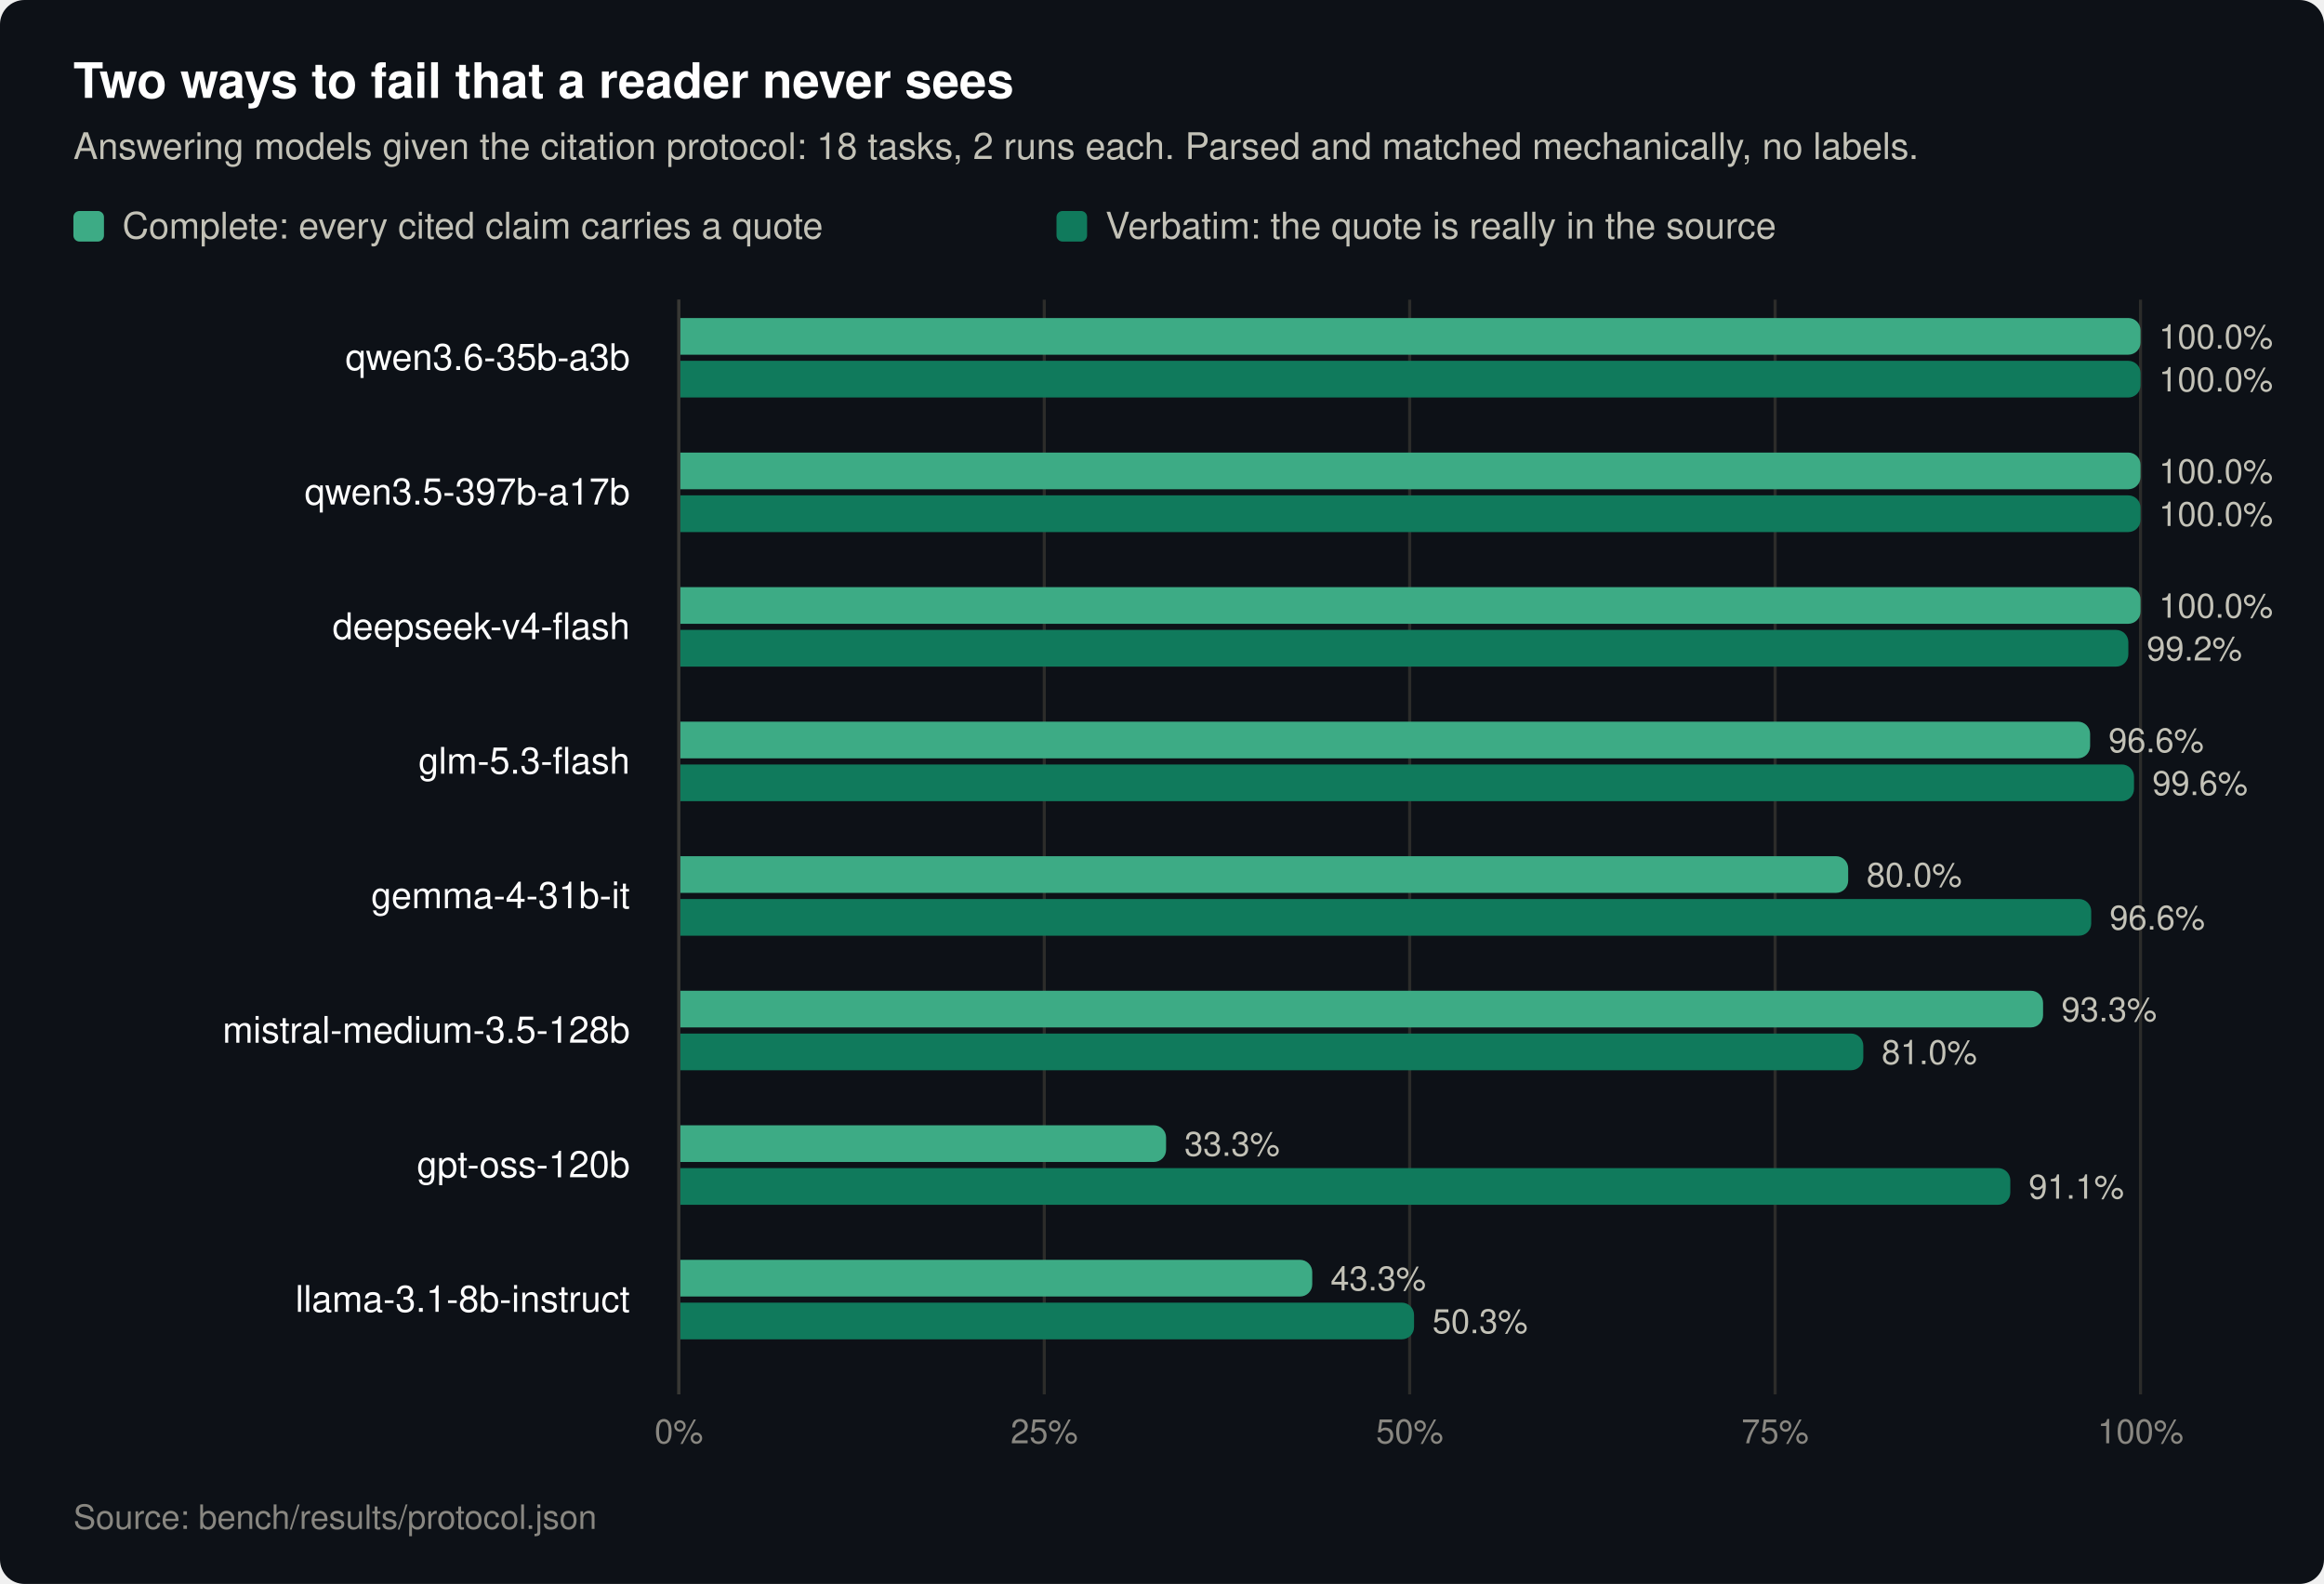
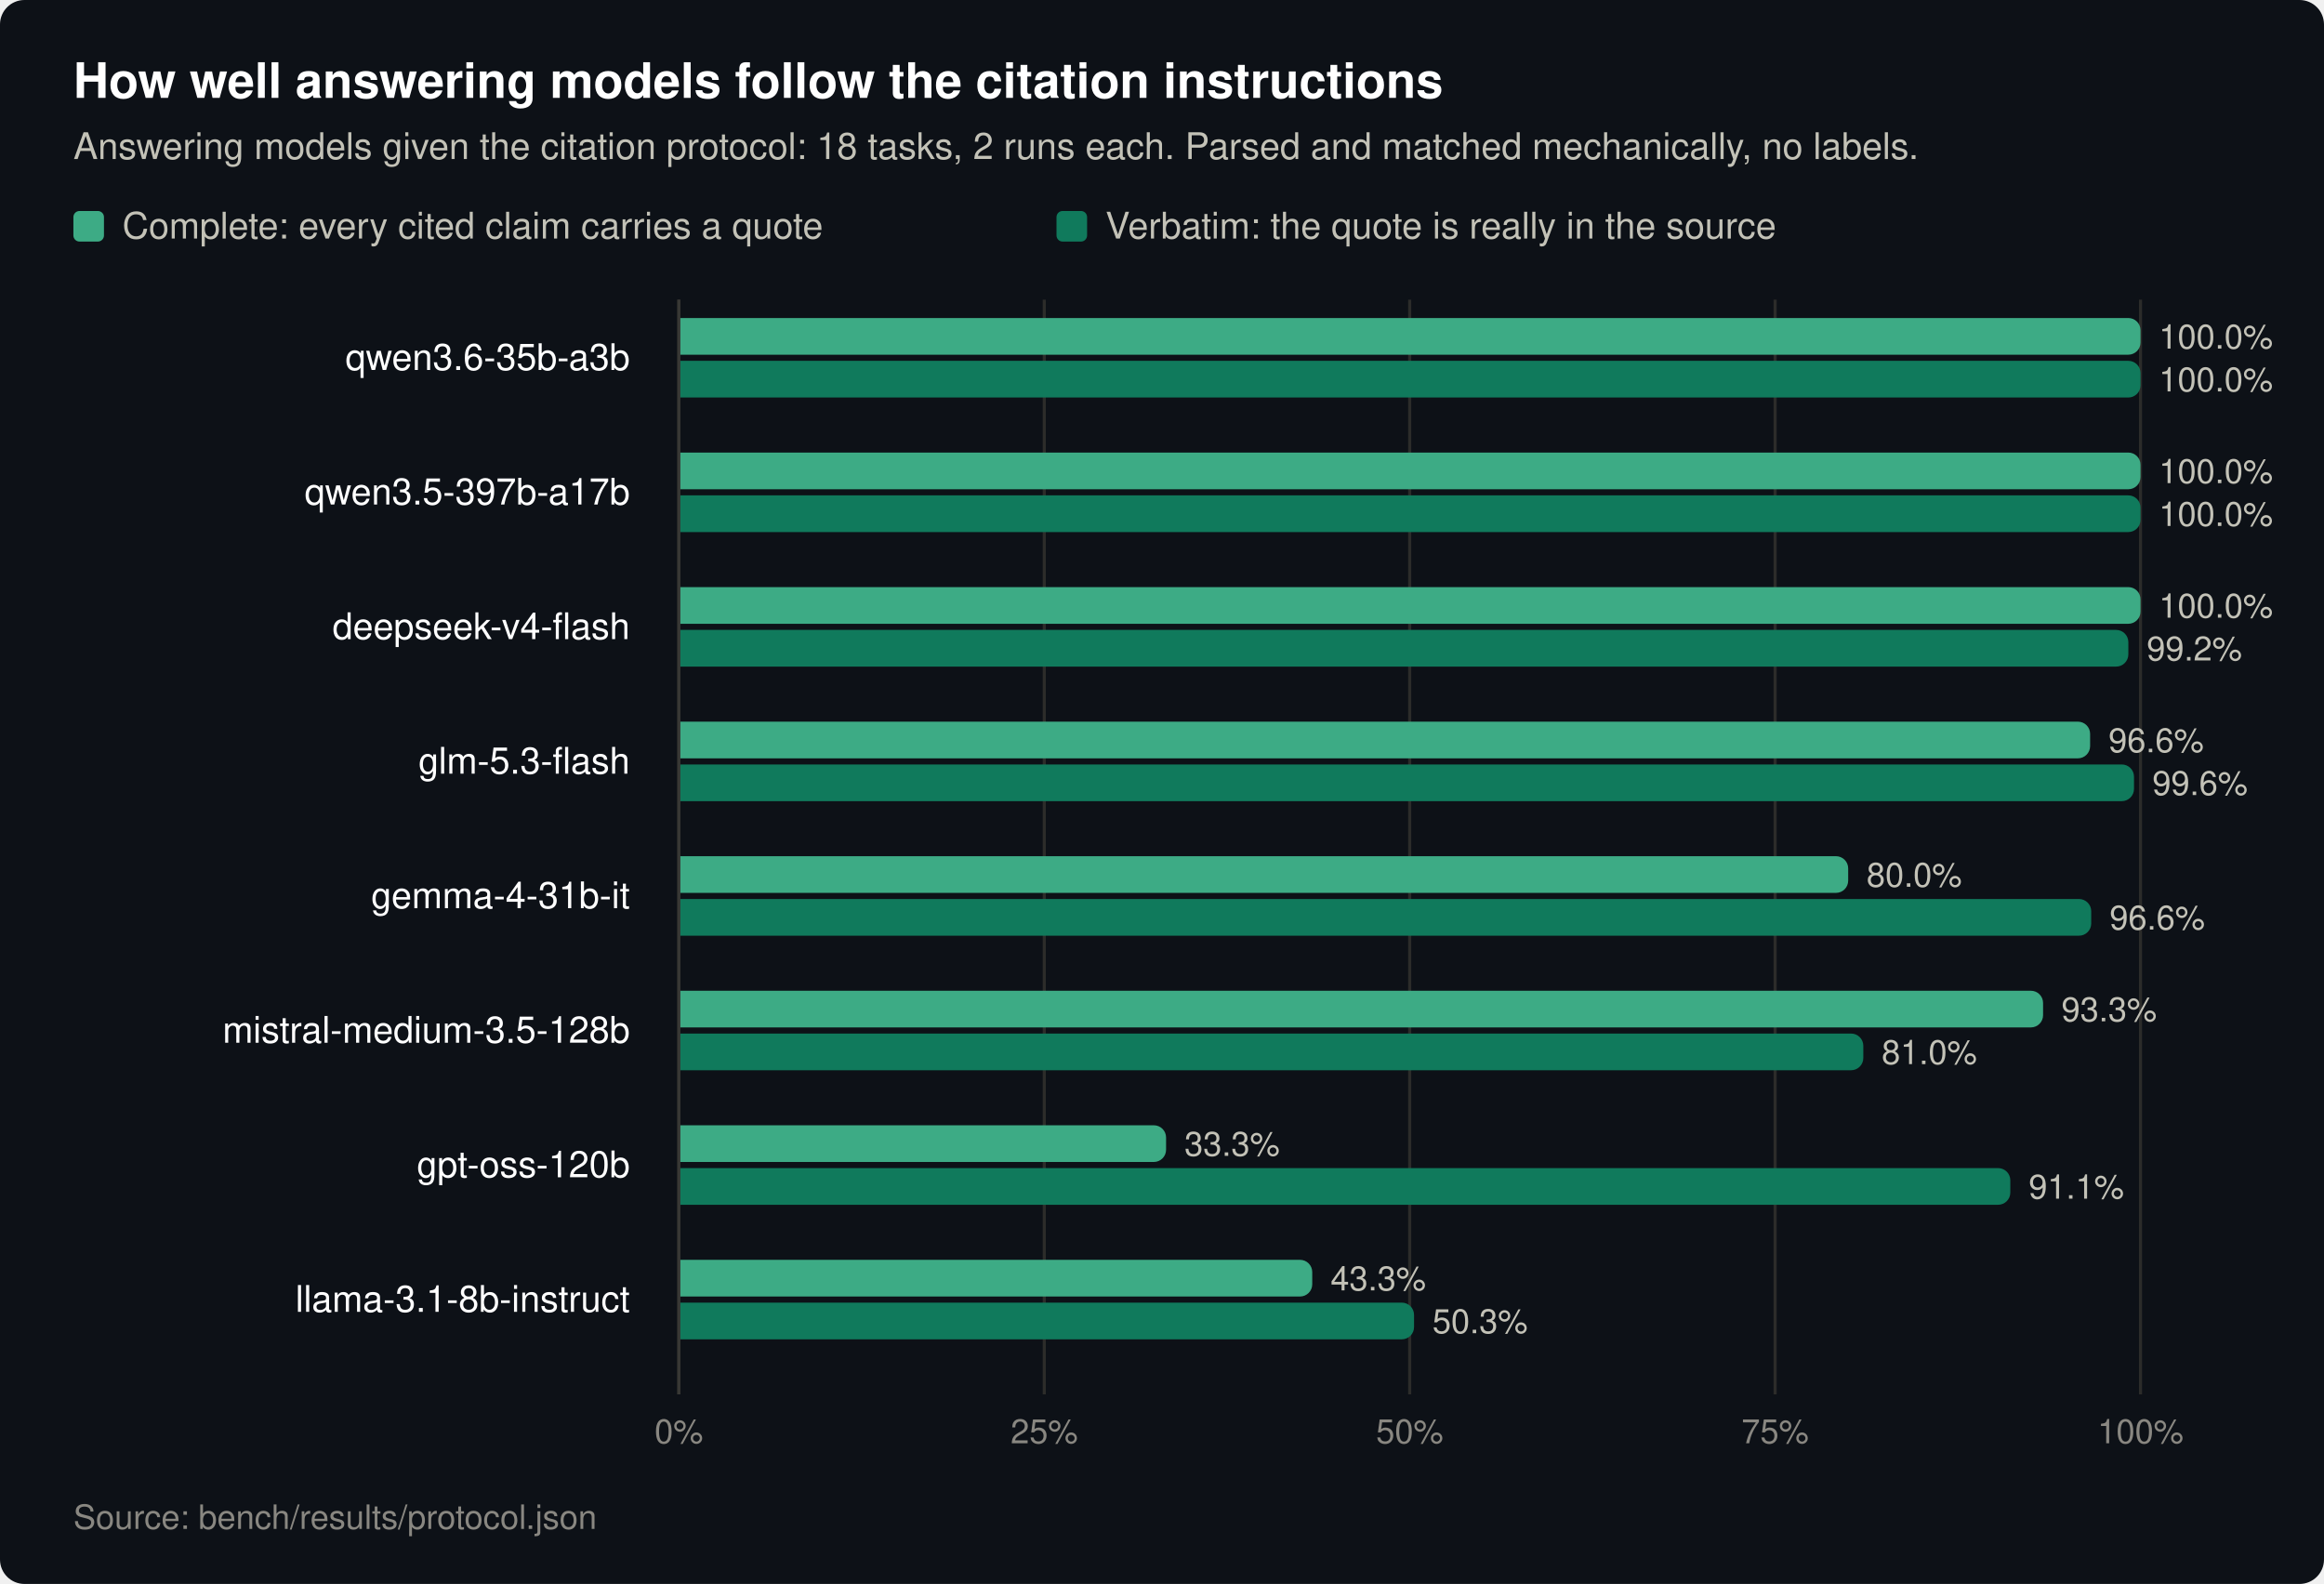
<svg xmlns="http://www.w3.org/2000/svg" width="760" height="518" viewBox="0 0 760 518" role="img" aria-label="Citation protocol compliance per answering model" font-family="system-ui, -apple-system, &quot;Segoe UI&quot;, Helvetica, Arial, sans-serif">
  <rect width="760" height="518" rx="8" fill="#0d1117" />
-   <text x="24" y="32" font-size="16" font-weight="600" fill="#ffffff" text-anchor="start">Two ways to fail that a reader never sees</text>
+   <text x="24" y="32" font-size="16" font-weight="600" fill="#ffffff" text-anchor="start">How well answering models follow the citation instructions</text>
  <text x="24" y="52" font-size="12" font-weight="400" fill="#c3c2b7" text-anchor="start">Answering models given the citation protocol: 18 tasks, 2 runs each. Parsed and matched mechanically, no labels.</text>
  <line x1="222" y1="98" x2="222" y2="456" stroke="#2c2c2a" stroke-width="1" />
  <text x="222" y="472" font-size="11" font-weight="400" fill="#898781" text-anchor="middle" font-variant-numeric="tabular-nums">0%</text>
  <line x1="341.5" y1="98" x2="341.5" y2="456" stroke="#2c2c2a" stroke-width="1" />
  <text x="341.5" y="472" font-size="11" font-weight="400" fill="#898781" text-anchor="middle" font-variant-numeric="tabular-nums">25%</text>
  <line x1="461" y1="98" x2="461" y2="456" stroke="#2c2c2a" stroke-width="1" />
  <text x="461" y="472" font-size="11" font-weight="400" fill="#898781" text-anchor="middle" font-variant-numeric="tabular-nums">50%</text>
  <line x1="580.5" y1="98" x2="580.5" y2="456" stroke="#2c2c2a" stroke-width="1" />
  <text x="580.5" y="472" font-size="11" font-weight="400" fill="#898781" text-anchor="middle" font-variant-numeric="tabular-nums">75%</text>
  <line x1="700" y1="98" x2="700" y2="456" stroke="#2c2c2a" stroke-width="1" />
  <text x="700" y="472" font-size="11" font-weight="400" fill="#898781" text-anchor="middle" font-variant-numeric="tabular-nums">100%</text>
  <rect x="24" y="69" width="10" height="10" rx="2" fill="#3dab85" />
  <text x="40" y="78" font-size="12" font-weight="400" fill="#c3c2b7" text-anchor="start">Complete: every cited claim carries a quote</text>
  <rect x="345.5" y="69" width="10" height="10" rx="2" fill="#107a5c" />
  <text x="361.5" y="78" font-size="12" font-weight="400" fill="#c3c2b7" text-anchor="start">Verbatim: the quote is really in the source</text>
  <text x="206" y="121" font-size="12" font-weight="400" fill="#ffffff" text-anchor="end">qwen3.6-35b-a3b</text>
  <path d="M222,104 h474 a4,4 0 0 1 4,4 v4 a4,4 0 0 1 -4,4 h-474 z" fill="#3dab85" />
  <text x="706" y="114" font-size="11" font-weight="400" fill="#c3c2b7" text-anchor="start" font-variant-numeric="tabular-nums">100.0%</text>
  <path d="M222,118 h474 a4,4 0 0 1 4,4 v4 a4,4 0 0 1 -4,4 h-474 z" fill="#107a5c" />
  <text x="706" y="128" font-size="11" font-weight="400" fill="#c3c2b7" text-anchor="start" font-variant-numeric="tabular-nums">100.0%</text>
  <text x="206" y="165" font-size="12" font-weight="400" fill="#ffffff" text-anchor="end">qwen3.5-397b-a17b</text>
  <path d="M222,148 h474 a4,4 0 0 1 4,4 v4 a4,4 0 0 1 -4,4 h-474 z" fill="#3dab85" />
  <text x="706" y="158" font-size="11" font-weight="400" fill="#c3c2b7" text-anchor="start" font-variant-numeric="tabular-nums">100.0%</text>
  <path d="M222,162 h474 a4,4 0 0 1 4,4 v4 a4,4 0 0 1 -4,4 h-474 z" fill="#107a5c" />
  <text x="706" y="172" font-size="11" font-weight="400" fill="#c3c2b7" text-anchor="start" font-variant-numeric="tabular-nums">100.0%</text>
  <text x="206" y="209" font-size="12" font-weight="400" fill="#ffffff" text-anchor="end">deepseek-v4-flash</text>
  <path d="M222,192 h474 a4,4 0 0 1 4,4 v4 a4,4 0 0 1 -4,4 h-474 z" fill="#3dab85" />
  <text x="706" y="202" font-size="11" font-weight="400" fill="#c3c2b7" text-anchor="start" font-variant-numeric="tabular-nums">100.0%</text>
  <path d="M222,206 h470.017 a4,4 0 0 1 4,4 v4 a4,4 0 0 1 -4,4 h-470.017 z" fill="#107a5c" />
  <text x="702.017" y="216" font-size="11" font-weight="400" fill="#c3c2b7" text-anchor="start" font-variant-numeric="tabular-nums">99.2%</text>
  <text x="206" y="253" font-size="12" font-weight="400" fill="#ffffff" text-anchor="end">glm-5.3-flash</text>
  <path d="M222,236 h457.517 a4,4 0 0 1 4,4 v4 a4,4 0 0 1 -4,4 h-457.517 z" fill="#3dab85" />
  <text x="689.517" y="246" font-size="11" font-weight="400" fill="#c3c2b7" text-anchor="start" font-variant-numeric="tabular-nums">96.6%</text>
  <path d="M222,250 h471.866 a4,4 0 0 1 4,4 v4 a4,4 0 0 1 -4,4 h-471.866 z" fill="#107a5c" />
  <text x="703.866" y="260" font-size="11" font-weight="400" fill="#c3c2b7" text-anchor="start" font-variant-numeric="tabular-nums">99.6%</text>
  <text x="206" y="297" font-size="12" font-weight="400" fill="#ffffff" text-anchor="end">gemma-4-31b-it</text>
  <path d="M222,280 h378.4 a4,4 0 0 1 4,4 v4 a4,4 0 0 1 -4,4 h-378.4 z" fill="#3dab85" />
  <text x="610.4" y="290" font-size="11" font-weight="400" fill="#c3c2b7" text-anchor="start" font-variant-numeric="tabular-nums">80.0%</text>
  <path d="M222,294 h457.877 a4,4 0 0 1 4,4 v4 a4,4 0 0 1 -4,4 h-457.877 z" fill="#107a5c" />
  <text x="689.877" y="304" font-size="11" font-weight="400" fill="#c3c2b7" text-anchor="start" font-variant-numeric="tabular-nums">96.6%</text>
  <text x="206" y="341" font-size="12" font-weight="400" fill="#ffffff" text-anchor="end">mistral-medium-3.5-128b</text>
  <path d="M222,324 h442.133 a4,4 0 0 1 4,4 v4 a4,4 0 0 1 -4,4 h-442.133 z" fill="#3dab85" />
  <text x="674.133" y="334" font-size="11" font-weight="400" fill="#c3c2b7" text-anchor="start" font-variant-numeric="tabular-nums">93.3%</text>
  <path d="M222,338 h383.345 a4,4 0 0 1 4,4 v4 a4,4 0 0 1 -4,4 h-383.345 z" fill="#107a5c" />
  <text x="615.345" y="348" font-size="11" font-weight="400" fill="#c3c2b7" text-anchor="start" font-variant-numeric="tabular-nums">81.0%</text>
  <text x="206" y="385" font-size="12" font-weight="400" fill="#ffffff" text-anchor="end">gpt-oss-120b</text>
  <path d="M222,368 h155.333 a4,4 0 0 1 4,4 v4 a4,4 0 0 1 -4,4 h-155.333 z" fill="#3dab85" />
  <text x="387.333" y="378" font-size="11" font-weight="400" fill="#c3c2b7" text-anchor="start" font-variant-numeric="tabular-nums">33.3%</text>
  <path d="M222,382 h431.42 a4,4 0 0 1 4,4 v4 a4,4 0 0 1 -4,4 h-431.42 z" fill="#107a5c" />
  <text x="663.42" y="392" font-size="11" font-weight="400" fill="#c3c2b7" text-anchor="start" font-variant-numeric="tabular-nums">91.1%</text>
  <text x="206" y="429" font-size="12" font-weight="400" fill="#ffffff" text-anchor="end">llama-3.1-8b-instruct</text>
  <path d="M222,412 h203.133 a4,4 0 0 1 4,4 v4 a4,4 0 0 1 -4,4 h-203.133 z" fill="#3dab85" />
  <text x="435.133" y="422" font-size="11" font-weight="400" fill="#c3c2b7" text-anchor="start" font-variant-numeric="tabular-nums">43.3%</text>
  <path d="M222,426 h236.423 a4,4 0 0 1 4,4 v4 a4,4 0 0 1 -4,4 h-236.423 z" fill="#107a5c" />
  <text x="468.423" y="436" font-size="11" font-weight="400" fill="#c3c2b7" text-anchor="start" font-variant-numeric="tabular-nums">50.3%</text>
  <line x1="222" y1="98" x2="222" y2="456" stroke="#383835" stroke-width="1" />
  <text x="24" y="500" font-size="11" font-weight="400" fill="#898781" text-anchor="start">Source: bench/results/protocol.json</text>
</svg>
